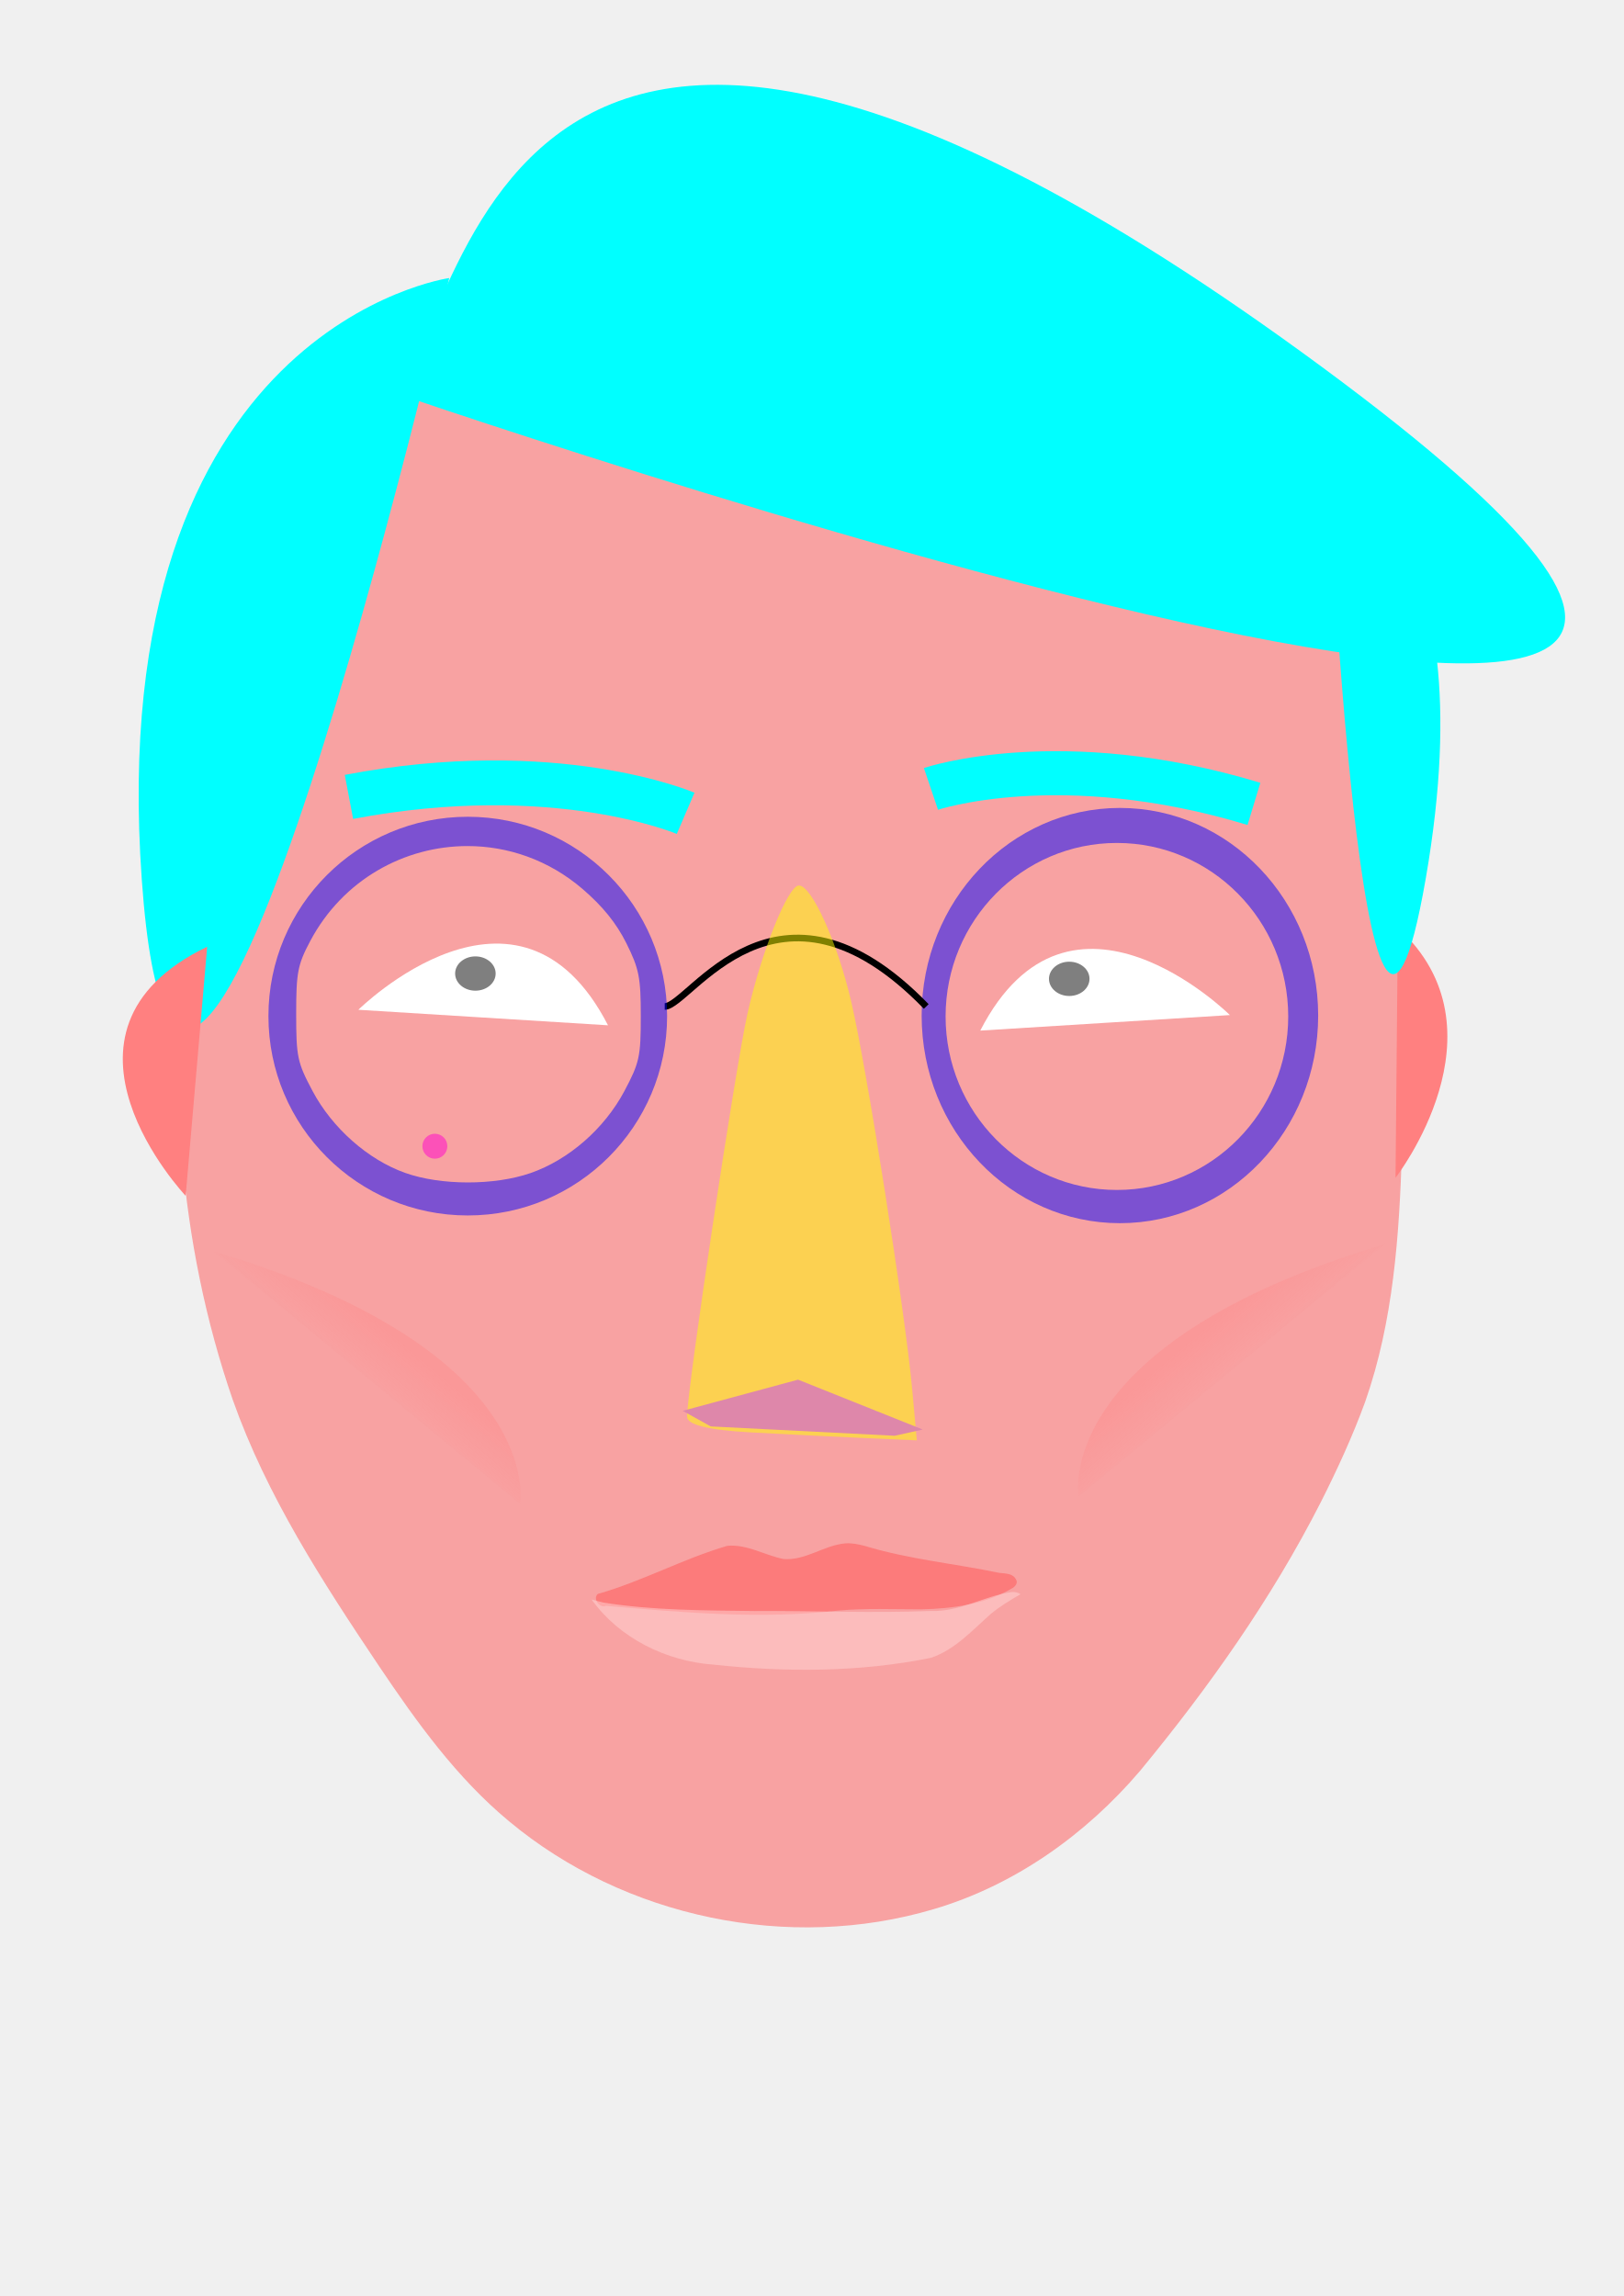
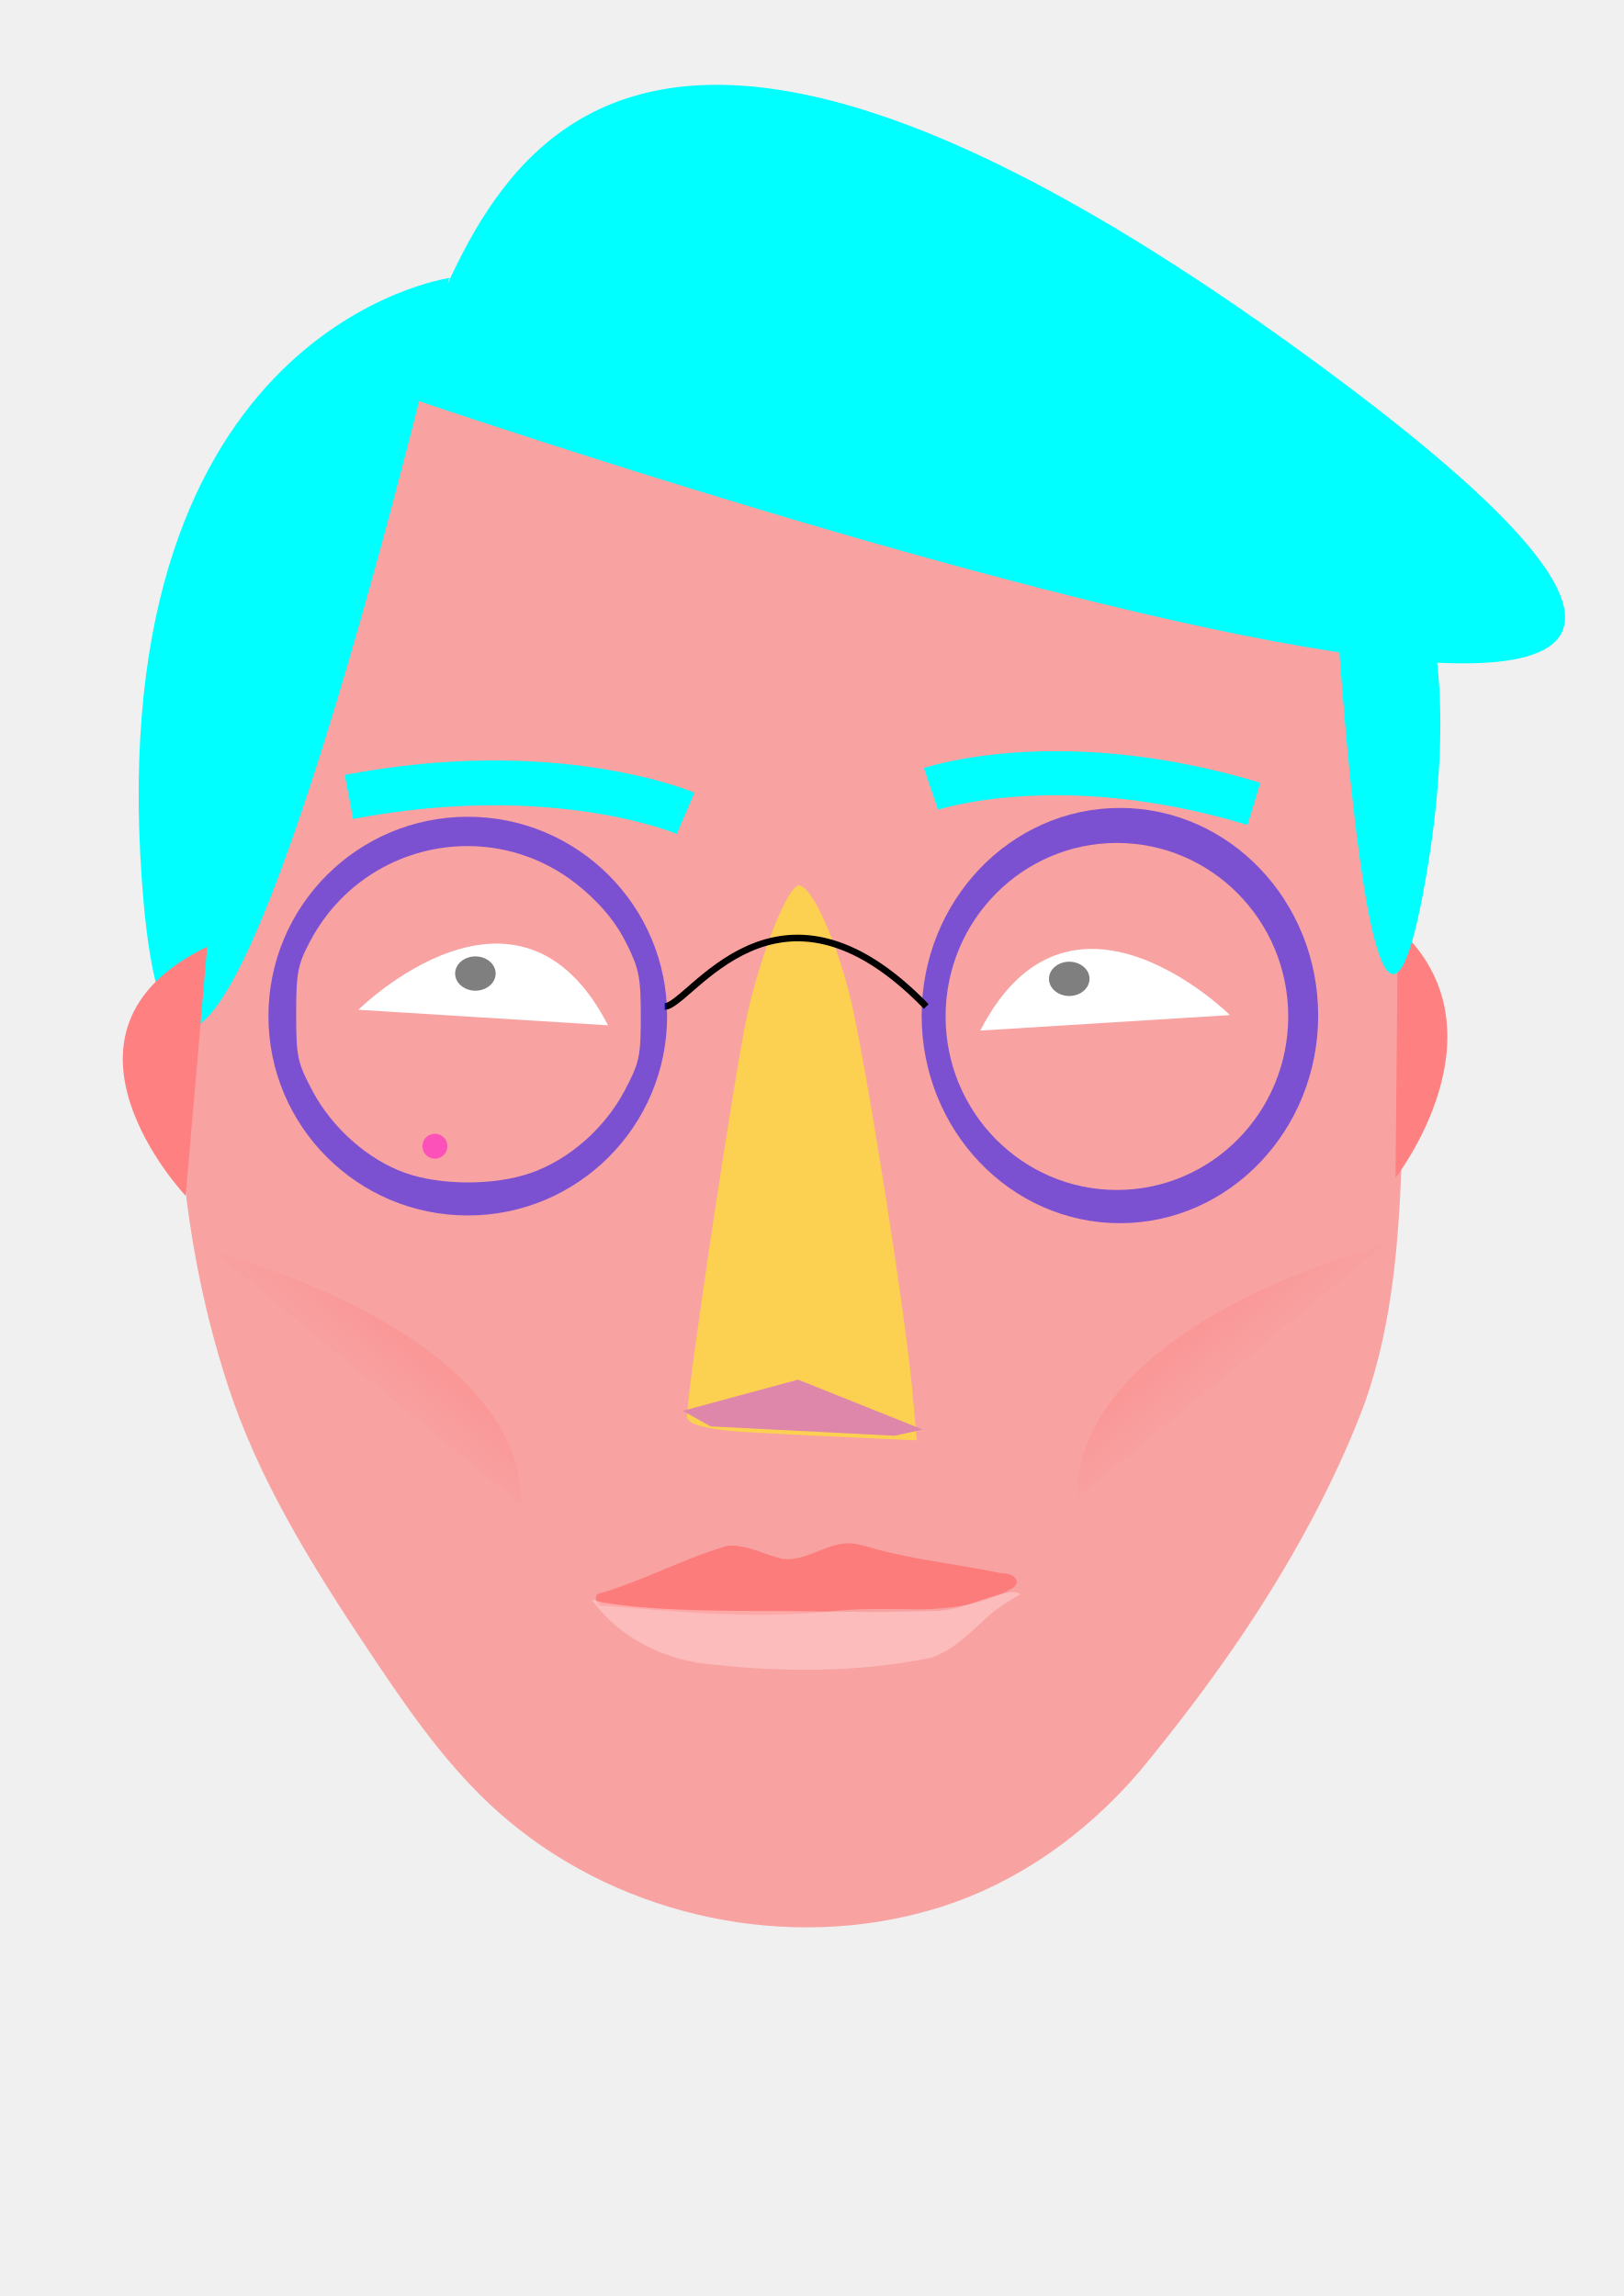
- <svg xmlns="http://www.w3.org/2000/svg" xmlns:xlink="http://www.w3.org/1999/xlink" width="210mm" height="297mm" viewBox="0 0 744.094 1052.362" id="svg2" version="1.1">
+ <svg xmlns="http://www.w3.org/2000/svg" xmlns:xlink="http://www.w3.org/1999/xlink" width="210mm" height="297mm" viewBox="0 0 744.094 1052.362" id="portraitSVG" version="1.1">
  <defs id="defs4">
    <linearGradient id="linearGradient4170">
      <stop style="stop-color:#ff8080;stop-opacity:1;" offset="0" id="stop4172" />
      <stop style="stop-color:#ff8080;stop-opacity:0;" offset="1" id="stop4174" />
    </linearGradient>
    <linearGradient xlink:href="#linearGradient4170" id="linearGradient4176" x1="211.429" y1="632.362" x2="191.429" y2="652.362" gradientUnits="userSpaceOnUse" gradientTransform="matrix(0.9963831,-0.08497441,0.08497441,0.9963831,-75.36234,7.0366)" />
    <linearGradient xlink:href="#linearGradient4170" id="linearGradient4176-0" x1="211.429" y1="632.362" x2="191.429" y2="652.362" gradientUnits="userSpaceOnUse" gradientTransform="matrix(-0.9963831,-0.08497441,-0.08497441,0.9963831,807.9203,3.719331)" />
  </defs>
-   <g id="layer1">
-     <path style="fill:#ff5555;fill-opacity:0.503" d="M 367.076 91.527 C 297.783 94.222 230.642 128.251 186.723 181.785 C 131.646 247.46 97.117 329.586 86.377 414.474 C 76.426 490.415 81.593 569.031 106.696 641.68 C 122.272 685.673 147.859 725.106 173.693 763.641 C 190.947 789.307 209.269 814.843 233.233 834.732 C 286.22 878.952 361.628 894.726 427.83 875.068 C 464.886 864.161 497.566 840.891 522.476 811.644 C 553.985 773.409 582.821 732.68 605.317 688.44 C 612.864 673.471 619.894 658.204 625.638 642.445 C 638.57 605.55 641.252 566.129 642.472 527.35 C 643.713 486.737 643.182 446.093 642.253 405.48 C 641.122 371.745 637.456 337.658 626.076 305.686 C 610.735 261.092 586.033 219.962 555.323 184.273 C 525.655 150.261 488.545 122.076 446.129 106.062 C 420.947 96.511 394.047 91.227 367.076 91.527 z " id="path4684" />
-     <path style="fill:none;fill-rule:evenodd;stroke:#00ffff;stroke-width:20.2px;stroke-linecap:butt;stroke-linejoin:miter;stroke-opacity:1" d="M 574.646,368.459 C 485.934,341.512 426.628,361.585 426.628,361.585" id="path4210-89" />
-     <path style="fill:#0000ff;fill-opacity:0.503" d="m 513.22,370.316 a 90.855,95.162 0 0 0 -90.855,95.162 90.855,95.162 0 0 0 90.855,95.162 90.855,95.162 0 0 0 90.855,-95.162 90.855,95.162 0 0 0 -90.855,-95.162 z m -1.375,16.046 a 78.51,79.527 0 0 1 78.51,79.525 78.51,79.527 0 0 1 -78.51,79.527 78.51,79.527 0 0 1 -78.51,-79.527 78.51,79.527 0 0 1 78.51,-79.525 z" id="path4688" />
-     <path style="fill:#ff5555;fill-opacity:0.503" d="m 387.42,707.4 c -9.832,0.823 -18.261,8 -28.349,7.174 -8.632,-1.724 -16.655,-6.847 -25.71,-6.061 -20.329,5.91 -39.03,16.307 -59.412,22.059 -2.419,2.276 0.859,6.716 3.783,5.441 35.201,3.11 70.723,6.218 105.989,2.23 12.869,-1.228 25.804,-0.603 38.704,-0.618 14.11,-0.344 28.738,-2.27 41.127,-9.484 1.582,-0.759 3.219,-2.617 1.95,-4.364 -1.492,-2.734 -4.922,-2.535 -7.568,-2.859 -20.522,-4.274 -41.548,-6.224 -61.66,-12.361 -2.888,-0.739 -5.854,-1.376 -8.854,-1.157 z" id="path4690" />
-     <path style="fill:none;fill-rule:evenodd;stroke:#000000;stroke-width:3.035px;stroke-linecap:butt;stroke-linejoin:miter;stroke-opacity:1" d="m 304.627,461.31 c 11.414,0 51.361,-70.598 119.843,0" id="path4163" />
-     <path style="fill:#0000ff;fill-opacity:0.503" d="m 214.364,374.359 a 91.348,91.371 0 0 0 -91.347,91.372 91.348,91.371 0 0 0 91.347,91.37 91.348,91.371 0 0 0 91.349,-91.37 91.348,91.371 0 0 0 -91.349,-91.372 z m -0.1,13.429 c 18.472,0.01 37.146,6.331 52.637,19.613 9.26,7.94 15.553,15.719 20.115,24.87 5.855,11.743 6.64,15.699 6.64,33.499 0,18.526 -0.616,21.344 -7.508,34.308 -9.174,17.258 -25.51,31.528 -43.043,37.604 -16.597,5.751 -41.155,5.706 -57.474,-0.104 -17.009,-6.056 -33.371,-20.529 -42.392,-37.501 -6.971,-13.115 -7.508,-15.643 -7.508,-35.366 4.1e-4,-18.985 0.682,-22.531 6.423,-33.362 14.966,-28.233 43.291,-43.576 72.108,-43.561 z" id="path4686" />
-     <path style="fill:#ffff00;fill-opacity:0.503" d="m 344.087,656.529 c -19.397,-1.061 -29.231,-3.484 -29.231,-7.202 0,-12.472 22.071,-159.725 27.697,-184.782 6.373,-28.389 18.54,-58.689 23.566,-58.689 5.886,0 17.632,26.061 23.95,53.138 7.229,30.98 24.758,142.474 27.978,177.951 l 2.108,23.231 -23.418,-1.024 c -12.88,-0.563 -36.572,-1.743 -52.649,-2.623 z" id="path4184" />
-     <path style="fill:#00ffff;fill-rule:evenodd;stroke-linecap:butt;stroke-linejoin:miter;stroke-opacity:1" d="m 171.057,186.769 c 44.31,-1.979 27.249,-319.177 434.961,-18.422 407.712,300.755 -436.75,7.78 -436.75,7.78" id="path4186" />
-     <path style="fill:#00ffff;fill-rule:evenodd;stroke-linecap:butt;stroke-linejoin:miter;stroke-opacity:1" d="m 205.87,127.434 c 0,0 -158.896,22.345 -140.907,275.587 C 82.951,656.264 205.87,127.434 205.87,127.434 Z" id="path4188" />
-     <path style="fill:#ffd5d5;fill-opacity:0.503" d="m 463.604,729.697 c -12.493,1.798 -23.833,9.14 -36.713,8.658 -27.07,1.083 -54.158,-0.103 -81.237,0.053 -23.07,-0.299 -46.281,-0.243 -69.124,-3.875 -1.82,-0.43 -3.621,-0.935 -5.428,-1.416 12.802,17.851 34.264,28.314 55.932,29.874 33.086,3.543 66.825,3.512 99.532,-3.115 11.095,-3.701 19.044,-12.706 27.581,-20.21 4.197,-3.442 8.849,-6.27 13.547,-8.967 -1.197,-0.795 -2.663,-1.132 -4.09,-1.002 z" id="path4210-8" />
-     <path style="fill:none;fill-rule:evenodd;stroke:#00ffff;stroke-width:20.544px;stroke-linecap:butt;stroke-linejoin:miter;stroke-opacity:1" d="m 159.912,365.26 c 94.783,-18.028 154.29,7.525 154.29,7.525" id="path4210" />
-     <path style="fill:#ffffff;fill-rule:evenodd;stroke-linecap:butt;stroke-linejoin:miter" d="m 449.228,472.368 c 41.032,-79.867 114.402,-7.113 114.402,-7.113 z" id="path4227-2" />
-     <path style="fill:#ffffff;fill-rule:evenodd;stroke-linecap:butt;stroke-linejoin:miter" d="m 278.63,469.939 c -41.032,-79.867 -114.402,-7.113 -114.402,-7.113 z" id="path4227-2-9" />
-     <ellipse style="fill:#000000;fill-opacity:0.503" id="left-eye" cx="217.857" cy="446.219" rx="9.286" ry="7.857" />
-     <ellipse style="fill:#000000;fill-opacity:0.503" id="right-eye" cx="490" cy="448.648" rx="9.286" ry="7.857" />
-     <path style="fill:#de87aa;fill-rule:evenodd;stroke-linecap:butt;stroke-linejoin:miter" d="m 312.857,646.648 12.857,7.143 84.286,4.286 12.857,-2.857 -57.143,-22.857 z" id="path4308" />
-     <ellipse style="fill:#ff00cc;fill-opacity:0.503" id="path4270-3" cx="199.286" cy="525.362" rx="5.714" ry="5.714" />
-     <path style="fill:#ff8080;fill-rule:evenodd;stroke-linecap:butt;stroke-linejoin:miter" d="m 94.947,433.913 c -80.831,39.101 -9.861,114.198 -9.861,114.198 z" id="path4227-2-9-2" />
-     <path style="fill:#ff8080;fill-rule:evenodd;stroke-linecap:butt;stroke-linejoin:miter" d="m 640.592,425.218 c 51.67,46.964 -1.062,114.612 -1.062,114.612 z" id="path4227-2-9-2-5" />
-     <path style="opacity:0.3;fill:url(#linearGradient4176);fill-opacity:1;fill-rule:evenodd;stroke-linecap:butt;stroke-linejoin:miter" d="M 97.977,573.576 C 250.988,619.31 238.311,689.212 238.311,689.212" id="path4152" />
-     <path style="opacity:0.3;fill:url(#linearGradient4176-0);fill-opacity:1;fill-rule:evenodd;stroke-linecap:butt;stroke-linejoin:miter" d="M 634.581,570.258 C 481.57,615.993 494.247,685.895 494.247,685.895" id="path4152-6" />
-     <path style="fill:#00ffff;fill-rule:evenodd;stroke-linecap:butt;stroke-linejoin:miter;stroke-opacity:1" d="m 608.524,212.695 c 0,0 73.63,23.852 44.896,189.719 -28.734,165.867 -44.896,-189.719 -44.896,-189.719 z" id="path4188-1" />
+   <g id="face">
+     <path style="fill:#ff5555;fill-opacity:0.503" d="M 367.076 91.527 C 297.783 94.222 230.642 128.251 186.723 181.785 C 131.646 247.46 97.117 329.586 86.377 414.474 C 76.426 490.415 81.593 569.031 106.696 641.68 C 122.272 685.673 147.859 725.106 173.693 763.641 C 190.947 789.307 209.269 814.843 233.233 834.732 C 286.22 878.952 361.628 894.726 427.83 875.068 C 464.886 864.161 497.566 840.891 522.476 811.644 C 553.985 773.409 582.821 732.68 605.317 688.44 C 612.864 673.471 619.894 658.204 625.638 642.445 C 638.57 605.55 641.252 566.129 642.472 527.35 C 643.713 486.737 643.182 446.093 642.253 405.48 C 641.122 371.745 637.456 337.658 626.076 305.686 C 610.735 261.092 586.033 219.962 555.323 184.273 C 525.655 150.261 488.545 122.076 446.129 106.062 C 420.947 96.511 394.047 91.227 367.076 91.527 z " id="head" />
+     <path style="fill:none;fill-rule:evenodd;stroke:#00ffff;stroke-width:20.2px;stroke-linecap:butt;stroke-linejoin:miter;stroke-opacity:1" d="M 574.646,368.459 C 485.934,341.512 426.628,361.585 426.628,361.585" id="eyebrow-right" />
+     <path style="fill:#ff5555;fill-opacity:0.503" d="m 387.42,707.4 c -9.832,0.823 -18.261,8 -28.349,7.174 -8.632,-1.724 -16.655,-6.847 -25.71,-6.061 -20.329,5.91 -39.03,16.307 -59.412,22.059 -2.419,2.276 0.859,6.716 3.783,5.441 35.201,3.11 70.723,6.218 105.989,2.23 12.869,-1.228 25.804,-0.603 38.704,-0.618 14.11,-0.344 28.738,-2.27 41.127,-9.484 1.582,-0.759 3.219,-2.617 1.95,-4.364 -1.492,-2.734 -4.922,-2.535 -7.568,-2.859 -20.522,-4.274 -41.548,-6.224 -61.66,-12.361 -2.888,-0.739 -5.854,-1.376 -8.854,-1.157 z" id="lip-top" />
+     <path style="fill:#ffff00;fill-opacity:0.503" d="m 344.087,656.529 c -19.397,-1.061 -29.231,-3.484 -29.231,-7.202 0,-12.472 22.071,-159.725 27.697,-184.782 6.373,-28.389 18.54,-58.689 23.566,-58.689 5.886,0 17.632,26.061 23.95,53.138 7.229,30.98 24.758,142.474 27.978,177.951 l 2.108,23.231 -23.418,-1.024 c -12.88,-0.563 -36.572,-1.743 -52.649,-2.623 z" id="nose" />
+     <g id="glasses">
+       <path id="glasses-right" d="m 513.22,370.316 a 90.855,95.162 0 0 0 -90.855,95.162 90.855,95.162 0 0 0 90.855,95.162 90.855,95.162 0 0 0 90.855,-95.162 90.855,95.162 0 0 0 -90.855,-95.162 z m -1.375,16.046 a 78.51,79.527 0 0 1 78.51,79.525 78.51,79.527 0 0 1 -78.51,79.527 78.51,79.527 0 0 1 -78.51,-79.527 78.51,79.527 0 0 1 78.51,-79.525 z" style="fill:#0000ff;fill-opacity:0.503" />
+       <path id="glasses-bridge" d="m 304.627,461.31 c 11.414,0 51.361,-70.598 119.843,0" style="fill:none;fill-rule:evenodd;stroke:#000000;stroke-width:3.035px;stroke-linecap:butt;stroke-linejoin:miter;stroke-opacity:1" />
+       <path id="glasses-left" d="m 214.364,374.359 a 91.348,91.371 0 0 0 -91.347,91.372 91.348,91.371 0 0 0 91.347,91.37 91.348,91.371 0 0 0 91.349,-91.37 91.348,91.371 0 0 0 -91.349,-91.372 z m -0.1,13.429 c 18.472,0.01 37.146,6.331 52.637,19.613 9.26,7.94 15.553,15.719 20.115,24.87 5.855,11.743 6.64,15.699 6.64,33.499 0,18.526 -0.616,21.344 -7.508,34.308 -9.174,17.258 -25.51,31.528 -43.043,37.604 -16.597,5.751 -41.155,5.706 -57.474,-0.104 -17.009,-6.056 -33.371,-20.529 -42.392,-37.501 -6.971,-13.115 -7.508,-15.643 -7.508,-35.366 4.1e-4,-18.985 0.682,-22.531 6.423,-33.362 14.966,-28.233 43.291,-43.576 72.108,-43.561 z" style="fill:#0000ff;fill-opacity:0.503" />
+     </g>
+     <path style="fill:#00ffff;fill-rule:evenodd;stroke-linecap:butt;stroke-linejoin:miter;stroke-opacity:1" d="m 171.057,186.769 c 44.31,-1.979 27.249,-319.177 434.961,-18.422 407.712,300.755 -436.75,7.78 -436.75,7.78" id="hair-top" />
+     <path style="fill:#00ffff;fill-rule:evenodd;stroke-linecap:butt;stroke-linejoin:miter;stroke-opacity:1" d="m 205.87,127.434 c 0,0 -158.896,22.345 -140.907,275.587 C 82.951,656.264 205.87,127.434 205.87,127.434 Z" id="hair-left" />
+     <path style="fill:#ffd5d5;fill-opacity:0.503" d="m 463.604,729.697 c -12.493,1.798 -23.833,9.14 -36.713,8.658 -27.07,1.083 -54.158,-0.103 -81.237,0.053 -23.07,-0.299 -46.281,-0.243 -69.124,-3.875 -1.82,-0.43 -3.621,-0.935 -5.428,-1.416 12.802,17.851 34.264,28.314 55.932,29.874 33.086,3.543 66.825,3.512 99.532,-3.115 11.095,-3.701 19.044,-12.706 27.581,-20.21 4.197,-3.442 8.849,-6.27 13.547,-8.967 -1.197,-0.795 -2.663,-1.132 -4.09,-1.002 z" id="lip-bottom" />
+     <path style="fill:none;fill-rule:evenodd;stroke:#00ffff;stroke-width:20.544px;stroke-linecap:butt;stroke-linejoin:miter;stroke-opacity:1" d="m 159.912,365.26 c 94.783,-18.028 154.29,7.525 154.29,7.525" id="eyebrow-left" />
+     <path style="fill:#ffffff;fill-rule:evenodd;stroke-linecap:butt;stroke-linejoin:miter" d="m 449.228,472.368 c 41.032,-79.867 114.402,-7.113 114.402,-7.113 z" id="right-eye" />
+     <path style="fill:#ffffff;fill-rule:evenodd;stroke-linecap:butt;stroke-linejoin:miter" d="m 278.63,469.939 c -41.032,-79.867 -114.402,-7.113 -114.402,-7.113 z" id="left-eye" />
+     <g id="eyeballs">
+       <path id="eyeball-left" d="m 227.143,446.219 a 9.286,7.857 0 0 1 -9.286,7.857 9.286,7.857 0 0 1 -9.286,-7.857 9.286,7.857 0 0 1 9.286,-7.857 9.286,7.857 0 0 1 9.286,7.857 z" style="fill:#000000;fill-opacity:0.503" />
+       <path id="eyeball-right" d="M 499.286,448.648 A 9.286,7.857 0 0 1 490,456.505 9.286,7.857 0 0 1 480.714,448.648 9.286,7.857 0 0 1 490,440.791 a 9.286,7.857 0 0 1 9.286,7.857 z" style="fill:#000000;fill-opacity:0.503" />
+     </g>
+     <path style="fill:#de87aa;fill-rule:evenodd;stroke-linecap:butt;stroke-linejoin:miter" d="m 312.857,646.648 12.857,7.143 84.286,4.286 12.857,-2.857 -57.143,-22.857 z" id="nostrils" />
+     <path style="fill:#ff00cc;fill-opacity:0.503" d="m 205,525.362 a 5.714,5.714 0 0 1 -5.714,5.714 5.714,5.714 0 0 1 -5.714,-5.714 5.714,5.714 0 0 1 5.714,-5.714 5.714,5.714 0 0 1 5.714,5.714 z" id="beauty-mark" />
+     <path style="fill:#ff8080;fill-rule:evenodd;stroke-linecap:butt;stroke-linejoin:miter" d="m 94.947,433.913 c -80.831,39.101 -9.861,114.198 -9.861,114.198 z" id="ear-left" />
+     <path style="fill:#ff8080;fill-rule:evenodd;stroke-linecap:butt;stroke-linejoin:miter" d="m 640.592,425.218 c 51.67,46.964 -1.062,114.612 -1.062,114.612 z" id="ear-right" />
+     <path style="opacity:0.3;fill:url(#linearGradient4176);fill-opacity:1;fill-rule:evenodd;stroke-linecap:butt;stroke-linejoin:miter" d="M 97.977,573.576 C 250.988,619.31 238.311,689.212 238.311,689.212" id="cheekbone-left" />
+     <path style="opacity:0.3;fill:url(#linearGradient4176-0);fill-opacity:1;fill-rule:evenodd;stroke-linecap:butt;stroke-linejoin:miter" d="M 634.581,570.258 C 481.57,615.993 494.247,685.895 494.247,685.895" id="cheekbone-right" />
+     <path style="fill:#00ffff;fill-rule:evenodd;stroke-linecap:butt;stroke-linejoin:miter;stroke-opacity:1" d="m 608.524,212.695 c 0,0 73.63,23.852 44.896,189.719 -28.734,165.867 -44.896,-189.719 -44.896,-189.719 z" id="hair-right" />
  </g>
</svg>
